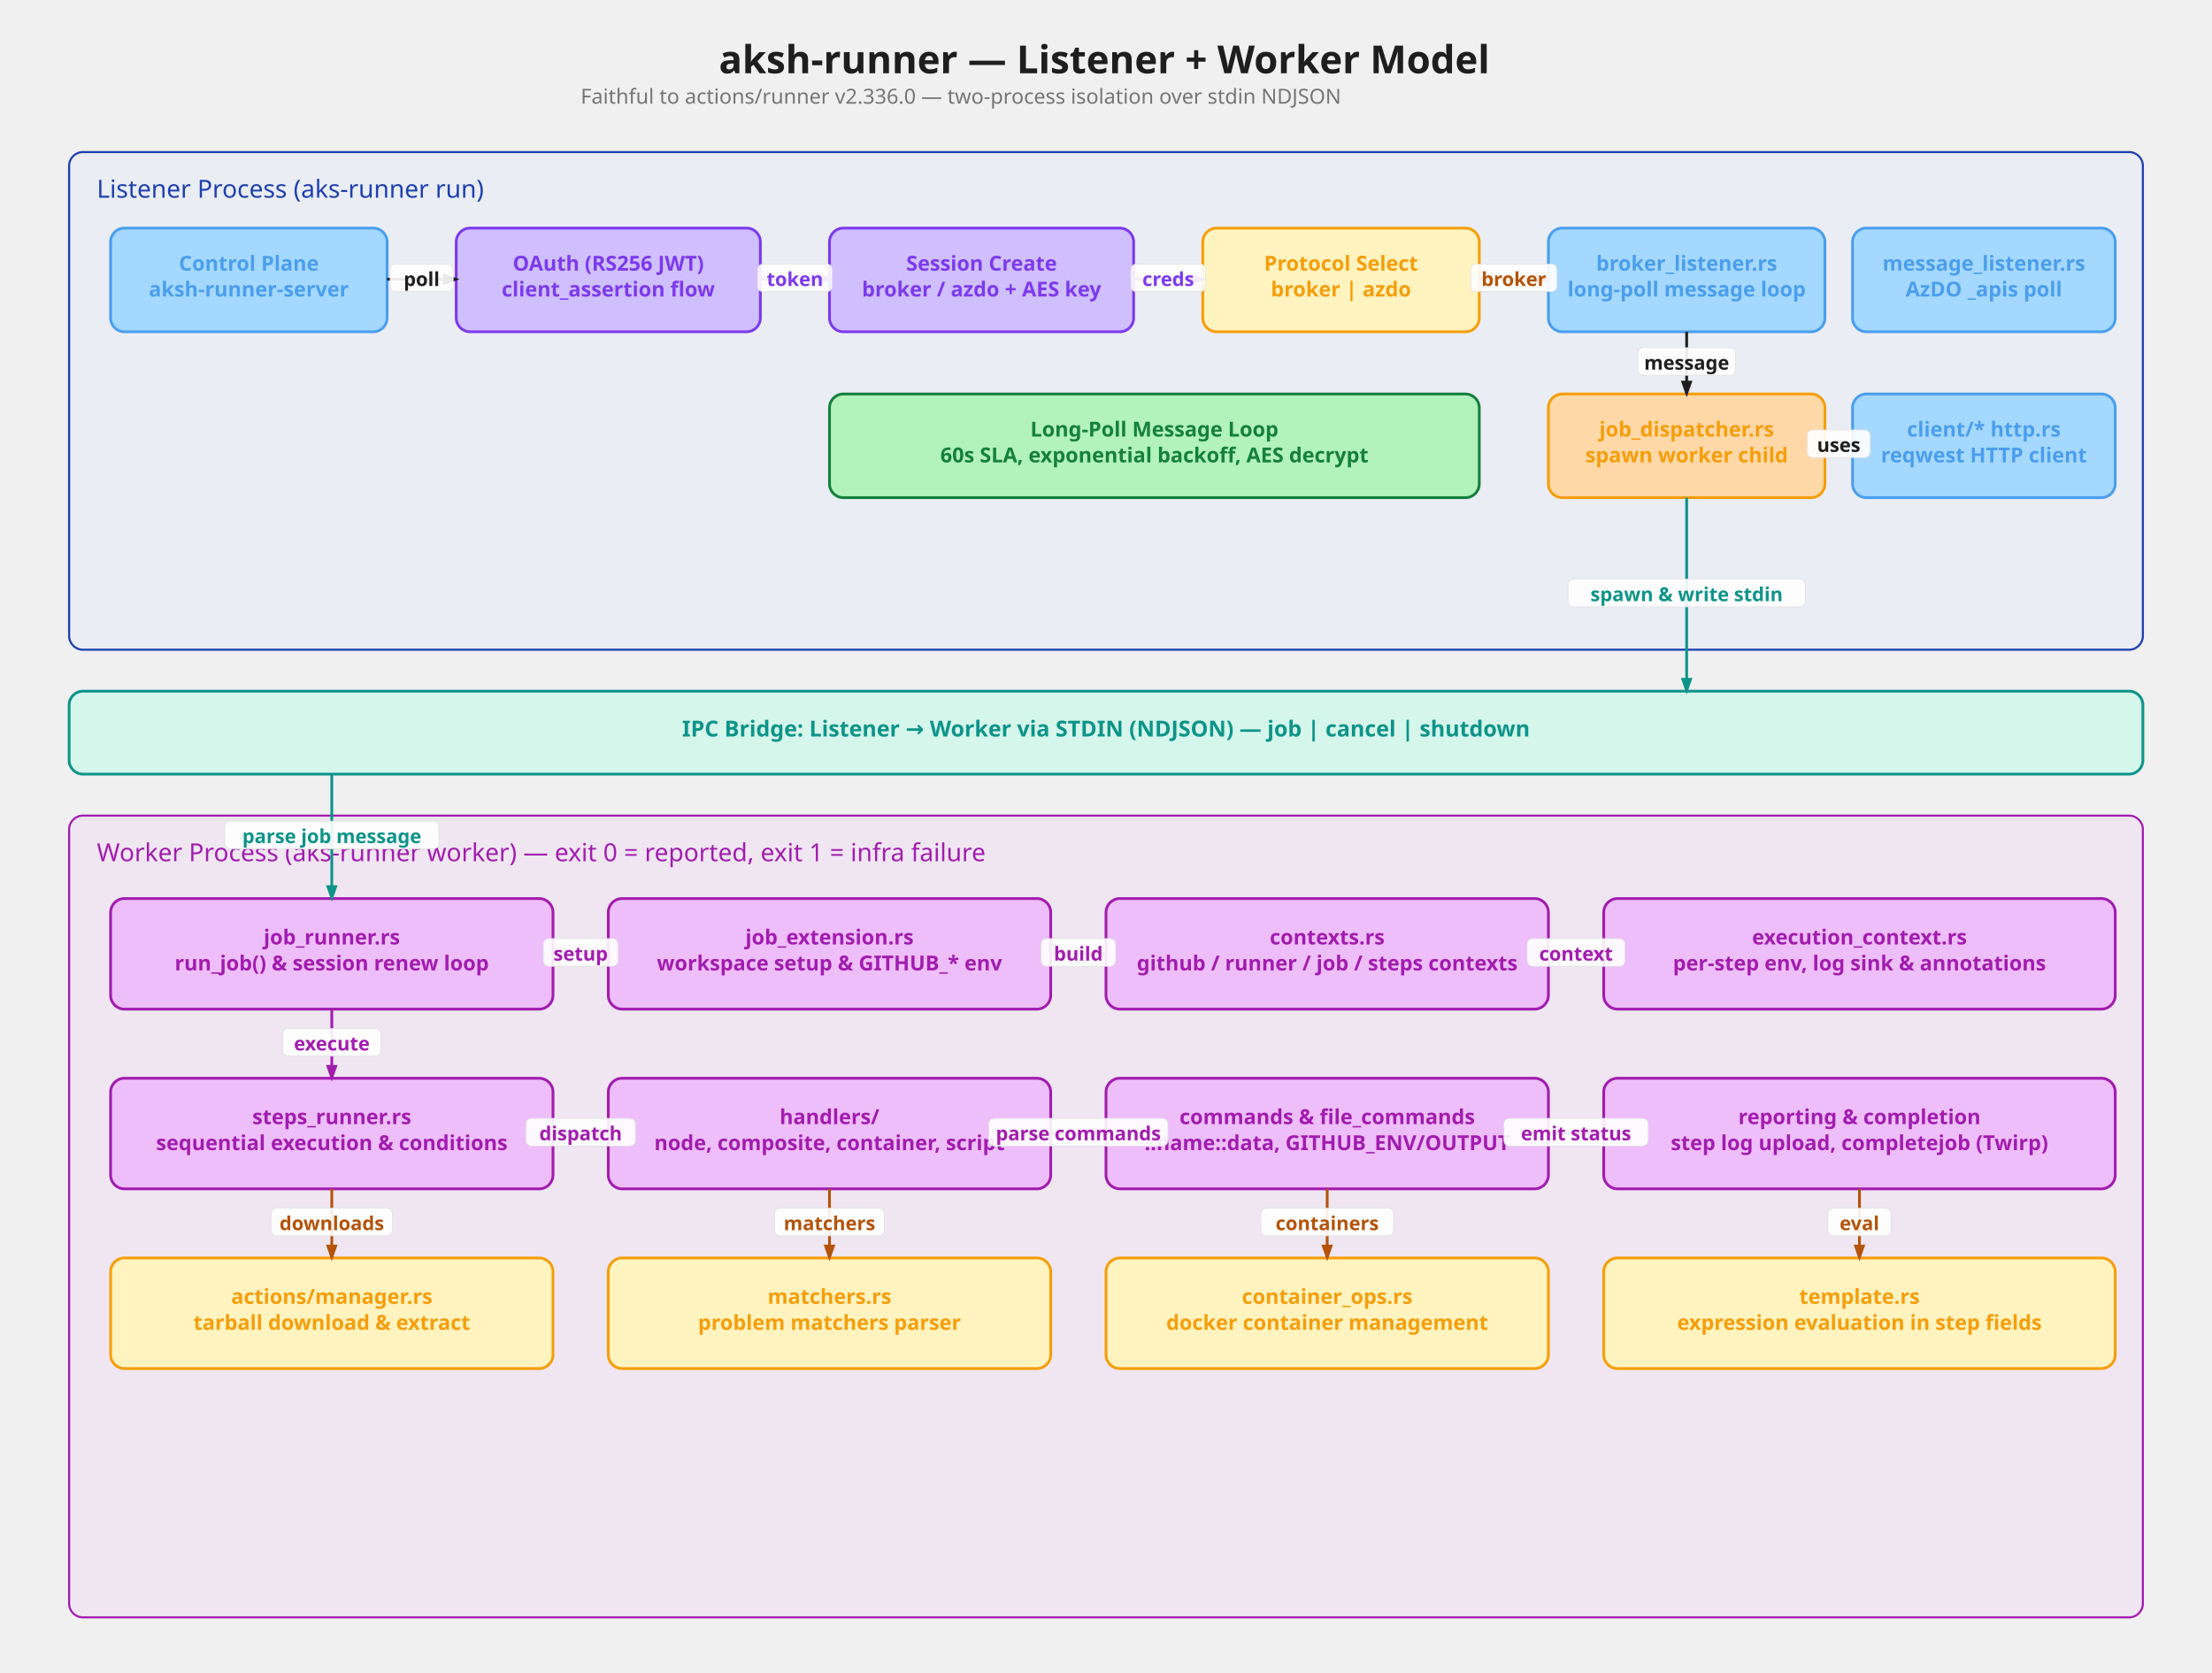
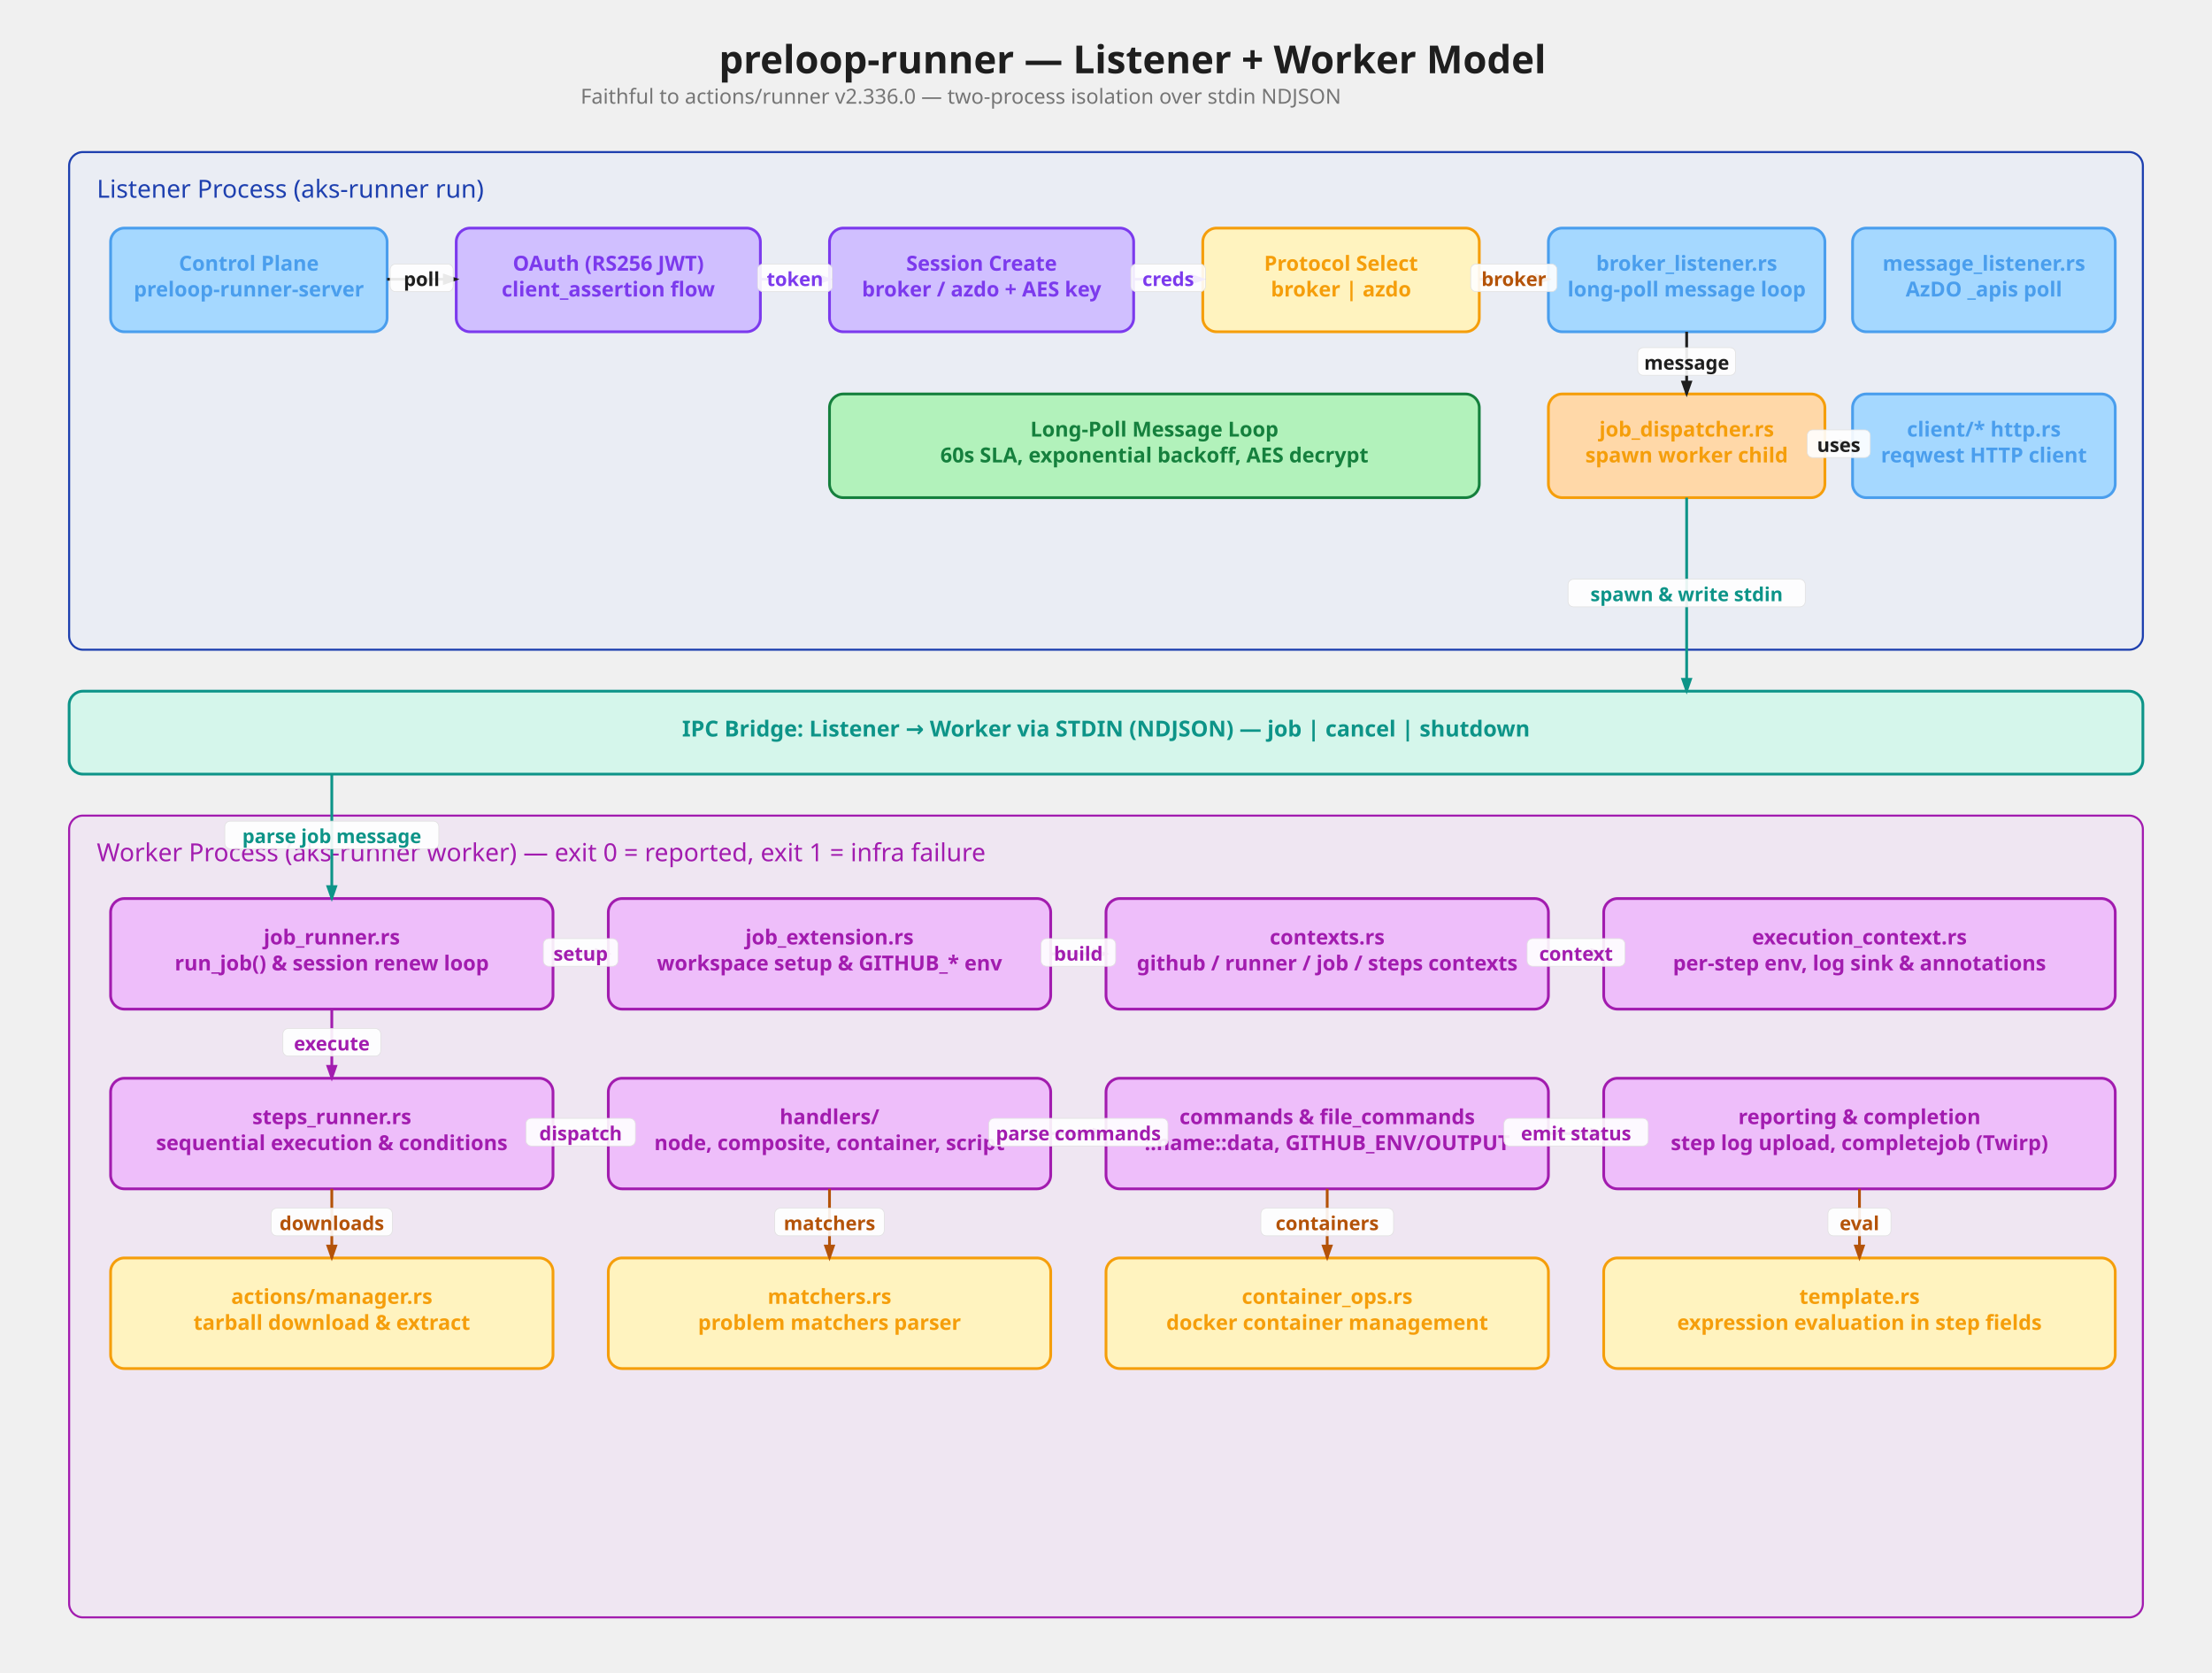
<svg xmlns="http://www.w3.org/2000/svg" viewBox="0 0 1600 1210" width="1600" height="1210" style="background:#fff">
  <defs>
    <marker id="ah-dark" viewBox="0 0 10 10" refX="8" refY="5" markerWidth="6" markerHeight="6" orient="auto-start-reverse">
      <path d="M 0 1.5 L 10 5 L 0 8.5 z" fill="#1e1e1e" />
    </marker>
    <marker id="ah-green" viewBox="0 0 10 10" refX="8" refY="5" markerWidth="6" markerHeight="6" orient="auto-start-reverse">
      <path d="M 0 1.5 L 10 5 L 0 8.5 z" fill="#15803d" />
    </marker>
    <marker id="ah-purple" viewBox="0 0 10 10" refX="8" refY="5" markerWidth="6" markerHeight="6" orient="auto-start-reverse">
      <path d="M 0 1.5 L 10 5 L 0 8.5 z" fill="#7c3aed" />
    </marker>
    <marker id="ah-amber" viewBox="0 0 10 10" refX="8" refY="5" markerWidth="6" markerHeight="6" orient="auto-start-reverse">
      <path d="M 0 1.5 L 10 5 L 0 8.5 z" fill="#f59e0b" />
    </marker>
    <marker id="ah-blue" viewBox="0 0 10 10" refX="8" refY="5" markerWidth="6" markerHeight="6" orient="auto-start-reverse">
      <path d="M 0 1.5 L 10 5 L 0 8.5 z" fill="#4a9eed" />
    </marker>
    <marker id="ah-magenta" viewBox="0 0 10 10" refX="8" refY="5" markerWidth="6" markerHeight="6" orient="auto-start-reverse">
      <path d="M 0 1.5 L 10 5 L 0 8.5 z" fill="#a21caf" />
    </marker>
    <marker id="ah-teal" viewBox="0 0 10 10" refX="8" refY="5" markerWidth="6" markerHeight="6" orient="auto-start-reverse">
      <path d="M 0 1.5 L 10 5 L 0 8.5 z" fill="#0d9488" />
    </marker>
    <marker id="ah-red" viewBox="0 0 10 10" refX="8" refY="5" markerWidth="6" markerHeight="6" orient="auto-start-reverse">
      <path d="M 0 1.5 L 10 5 L 0 8.5 z" fill="#ef4444" />
    </marker>
    <marker id="ah-orange" viewBox="0 0 10 10" refX="8" refY="5" markerWidth="6" markerHeight="6" orient="auto-start-reverse">
      <path d="M 0 1.5 L 10 5 L 0 8.5 z" fill="#b45309" />
    </marker>
    <marker id="ah-navy" viewBox="0 0 10 10" refX="8" refY="5" markerWidth="6" markerHeight="6" orient="auto-start-reverse">
      <path d="M 0 1.5 L 10 5 L 0 8.5 z" fill="#1e40af" />
    </marker>
    <marker id="ah-darkred" viewBox="0 0 10 10" refX="8" refY="5" markerWidth="6" markerHeight="6" orient="auto-start-reverse">
      <path d="M 0 1.5 L 10 5 L 0 8.5 z" fill="#7f1d1d" />
    </marker>
    <marker id="ah-deepviolet" viewBox="0 0 10 10" refX="8" refY="5" markerWidth="6" markerHeight="6" orient="auto-start-reverse">
      <path d="M 0 1.5 L 10 5 L 0 8.5 z" fill="#5b21b6" />
    </marker>
    <marker id="ah-darkteal" viewBox="0 0 10 10" refX="8" refY="5" markerWidth="6" markerHeight="6" orient="auto-start-reverse">
      <path d="M 0 1.5 L 10 5 L 0 8.5 z" fill="#0f766e" />
    </marker>
    <marker id="arrowhead" viewBox="0 0 10 10" refX="8" refY="5" markerWidth="6" markerHeight="6" orient="auto-start-reverse">
      <path d="M 0 1.5 L 10 5 L 0 8.5 z" fill="#1e1e1e" />
    </marker>
  </defs>
-   <text x="520" y="53.0" font-size="28" font-family="system-ui, sans-serif" fill="#1e1e1e" font-weight="700">aksh-runner — Listener + Worker Model</text>
+   <text x="520" y="53.0" font-size="28" font-family="system-ui, sans-serif" fill="#1e1e1e" font-weight="700">preloop-runner — Listener + Worker Model</text>
  <text x="420" y="75.0" font-size="15" font-family="system-ui, sans-serif" fill="#757575" font-weight="500">Faithful to actions/runner v2.336.0 — two-process isolation over stdin NDJSON</text>
  <rect x="50" y="110" width="1500" height="360" rx="10" fill="#dbe4ff" fill-opacity="0.25" stroke="#1e40af" stroke-width="1.5" />
  <text x="70" y="143.0" font-size="18" font-family="system-ui, sans-serif" fill="#1e40af" font-weight="500">Listener Process (aks-runner run)</text>
  <rect x="80" y="165" width="200" height="75" rx="10" fill="#a5d8ff" stroke="#4a9eed" stroke-width="2" />
  <text x="180.0" y="195.8" text-anchor="middle" font-size="15" font-family="system-ui, sans-serif" fill="#4a9eed" font-weight="600">Control Plane</text>
-   <text x="180.0" y="214.5" text-anchor="middle" font-size="15" font-family="system-ui, sans-serif" fill="#4a9eed" font-weight="600">aksh-runner-server</text>
+   <text x="180.0" y="214.5" text-anchor="middle" font-size="15" font-family="system-ui, sans-serif" fill="#4a9eed" font-weight="600">preloop-runner-server</text>
  <rect x="330" y="165" width="220" height="75" rx="10" fill="#d0bfff" stroke="#7c3aed" stroke-width="2" />
  <text x="440.0" y="195.8" text-anchor="middle" font-size="15" font-family="system-ui, sans-serif" fill="#7c3aed" font-weight="600">OAuth (RS256 JWT)</text>
  <text x="440.0" y="214.5" text-anchor="middle" font-size="15" font-family="system-ui, sans-serif" fill="#7c3aed" font-weight="600">client_assertion flow</text>
  <rect x="600" y="165" width="220" height="75" rx="10" fill="#d0bfff" stroke="#7c3aed" stroke-width="2" />
  <text x="710.0" y="195.8" text-anchor="middle" font-size="15" font-family="system-ui, sans-serif" fill="#7c3aed" font-weight="600">Session Create</text>
  <text x="710.0" y="214.5" text-anchor="middle" font-size="15" font-family="system-ui, sans-serif" fill="#7c3aed" font-weight="600">broker / azdo + AES key</text>
  <rect x="870" y="165" width="200" height="75" rx="10" fill="#fff3bf" stroke="#f59e0b" stroke-width="2" />
  <text x="970.0" y="195.8" text-anchor="middle" font-size="15" font-family="system-ui, sans-serif" fill="#f59e0b" font-weight="600">Protocol Select</text>
  <text x="970.0" y="214.5" text-anchor="middle" font-size="15" font-family="system-ui, sans-serif" fill="#f59e0b" font-weight="600">broker  |  azdo</text>
  <rect x="1120" y="165" width="200" height="75" rx="10" fill="#a5d8ff" stroke="#4a9eed" stroke-width="2" />
  <text x="1220.0" y="195.8" text-anchor="middle" font-size="15" font-family="system-ui, sans-serif" fill="#4a9eed" font-weight="600">broker_listener.rs</text>
  <text x="1220.0" y="214.5" text-anchor="middle" font-size="15" font-family="system-ui, sans-serif" fill="#4a9eed" font-weight="600">long-poll message loop</text>
  <rect x="1340" y="165" width="190" height="75" rx="10" fill="#a5d8ff" stroke="#4a9eed" stroke-width="2" />
  <text x="1435.0" y="195.8" text-anchor="middle" font-size="15" font-family="system-ui, sans-serif" fill="#4a9eed" font-weight="600">message_listener.rs</text>
  <text x="1435.0" y="214.5" text-anchor="middle" font-size="15" font-family="system-ui, sans-serif" fill="#4a9eed" font-weight="600">AzDO _apis poll</text>
  <rect x="600" y="285" width="470" height="75" rx="10" fill="#b2f2bb" stroke="#15803d" stroke-width="2" />
  <text x="835.0" y="315.8" text-anchor="middle" font-size="15" font-family="system-ui, sans-serif" fill="#15803d" font-weight="600">Long-Poll Message Loop</text>
  <text x="835.0" y="334.5" text-anchor="middle" font-size="15" font-family="system-ui, sans-serif" fill="#15803d" font-weight="600">60s SLA, exponential backoff, AES decrypt</text>
  <rect x="1120" y="285" width="200" height="75" rx="10" fill="#ffd8a8" stroke="#f59e0b" stroke-width="2" />
  <text x="1220.0" y="315.8" text-anchor="middle" font-size="15" font-family="system-ui, sans-serif" fill="#f59e0b" font-weight="600">job_dispatcher.rs</text>
  <text x="1220.0" y="334.5" text-anchor="middle" font-size="15" font-family="system-ui, sans-serif" fill="#f59e0b" font-weight="600">spawn worker child</text>
  <rect x="1340" y="285" width="190" height="75" rx="10" fill="#a5d8ff" stroke="#4a9eed" stroke-width="2" />
  <text x="1435.0" y="315.8" text-anchor="middle" font-size="15" font-family="system-ui, sans-serif" fill="#4a9eed" font-weight="600">client/* http.rs</text>
  <text x="1435.0" y="334.5" text-anchor="middle" font-size="15" font-family="system-ui, sans-serif" fill="#4a9eed" font-weight="600">reqwest HTTP client</text>
  <rect x="50" y="500" width="1500" height="60" rx="10" fill="#c3fae8" fill-opacity="0.60" stroke="#0d9488" stroke-width="2" />
  <text x="800.0" y="532.8" text-anchor="middle" font-size="16" font-family="system-ui, sans-serif" fill="#0d9488" font-weight="600">IPC Bridge: Listener → Worker via STDIN (NDJSON) — job | cancel | shutdown</text>
  <rect x="50" y="590" width="1500" height="580" rx="10" fill="#eebefa" fill-opacity="0.20" stroke="#a21caf" stroke-width="1.5" />
  <text x="70" y="623.0" font-size="18" font-family="system-ui, sans-serif" fill="#a21caf" font-weight="500">Worker Process (aks-runner worker) — exit 0 = reported, exit 1 = infra failure</text>
  <rect x="80" y="650" width="320" height="80" rx="10" fill="#eebefa" stroke="#a21caf" stroke-width="2" />
  <text x="240.0" y="683.2" text-anchor="middle" font-size="15" font-family="system-ui, sans-serif" fill="#a21caf" font-weight="600">job_runner.rs</text>
  <text x="240.0" y="702.0" text-anchor="middle" font-size="15" font-family="system-ui, sans-serif" fill="#a21caf" font-weight="600">run_job() &amp; session renew loop</text>
  <rect x="440" y="650" width="320" height="80" rx="10" fill="#eebefa" stroke="#a21caf" stroke-width="2" />
  <text x="600.0" y="683.2" text-anchor="middle" font-size="15" font-family="system-ui, sans-serif" fill="#a21caf" font-weight="600">job_extension.rs</text>
  <text x="600.0" y="702.0" text-anchor="middle" font-size="15" font-family="system-ui, sans-serif" fill="#a21caf" font-weight="600">workspace setup &amp; GITHUB_* env</text>
  <rect x="800" y="650" width="320" height="80" rx="10" fill="#eebefa" stroke="#a21caf" stroke-width="2" />
  <text x="960.0" y="683.2" text-anchor="middle" font-size="15" font-family="system-ui, sans-serif" fill="#a21caf" font-weight="600">contexts.rs</text>
  <text x="960.0" y="702.0" text-anchor="middle" font-size="15" font-family="system-ui, sans-serif" fill="#a21caf" font-weight="600">github / runner / job / steps contexts</text>
  <rect x="1160" y="650" width="370" height="80" rx="10" fill="#eebefa" stroke="#a21caf" stroke-width="2" />
  <text x="1345.0" y="683.2" text-anchor="middle" font-size="15" font-family="system-ui, sans-serif" fill="#a21caf" font-weight="600">execution_context.rs</text>
  <text x="1345.0" y="702.0" text-anchor="middle" font-size="15" font-family="system-ui, sans-serif" fill="#a21caf" font-weight="600">per-step env, log sink &amp; annotations</text>
  <rect x="80" y="780" width="320" height="80" rx="10" fill="#eebefa" stroke="#a21caf" stroke-width="2" />
  <text x="240.0" y="813.2" text-anchor="middle" font-size="15" font-family="system-ui, sans-serif" fill="#a21caf" font-weight="600">steps_runner.rs</text>
  <text x="240.0" y="832.0" text-anchor="middle" font-size="15" font-family="system-ui, sans-serif" fill="#a21caf" font-weight="600">sequential execution &amp; conditions</text>
  <rect x="440" y="780" width="320" height="80" rx="10" fill="#eebefa" stroke="#a21caf" stroke-width="2" />
  <text x="600.0" y="813.2" text-anchor="middle" font-size="15" font-family="system-ui, sans-serif" fill="#a21caf" font-weight="600">handlers/</text>
  <text x="600.0" y="832.0" text-anchor="middle" font-size="15" font-family="system-ui, sans-serif" fill="#a21caf" font-weight="600">node, composite, container, script</text>
  <rect x="800" y="780" width="320" height="80" rx="10" fill="#eebefa" stroke="#a21caf" stroke-width="2" />
  <text x="960.0" y="813.2" text-anchor="middle" font-size="15" font-family="system-ui, sans-serif" fill="#a21caf" font-weight="600">commands &amp; file_commands</text>
  <text x="960.0" y="832.0" text-anchor="middle" font-size="15" font-family="system-ui, sans-serif" fill="#a21caf" font-weight="600">::name::data, GITHUB_ENV/OUTPUT</text>
  <rect x="1160" y="780" width="370" height="80" rx="10" fill="#eebefa" stroke="#a21caf" stroke-width="2" />
  <text x="1345.0" y="813.2" text-anchor="middle" font-size="15" font-family="system-ui, sans-serif" fill="#a21caf" font-weight="600">reporting &amp; completion</text>
  <text x="1345.0" y="832.0" text-anchor="middle" font-size="15" font-family="system-ui, sans-serif" fill="#a21caf" font-weight="600">step log upload, completejob (Twirp)</text>
  <rect x="80" y="910" width="320" height="80" rx="10" fill="#fff3bf" stroke="#f59e0b" stroke-width="2" />
  <text x="240.0" y="943.2" text-anchor="middle" font-size="15" font-family="system-ui, sans-serif" fill="#f59e0b" font-weight="600">actions/manager.rs</text>
  <text x="240.0" y="962.0" text-anchor="middle" font-size="15" font-family="system-ui, sans-serif" fill="#f59e0b" font-weight="600">tarball download &amp; extract</text>
  <rect x="440" y="910" width="320" height="80" rx="10" fill="#fff3bf" stroke="#f59e0b" stroke-width="2" />
  <text x="600.0" y="943.2" text-anchor="middle" font-size="15" font-family="system-ui, sans-serif" fill="#f59e0b" font-weight="600">matchers.rs</text>
  <text x="600.0" y="962.0" text-anchor="middle" font-size="15" font-family="system-ui, sans-serif" fill="#f59e0b" font-weight="600">problem matchers parser</text>
  <rect x="800" y="910" width="320" height="80" rx="10" fill="#fff3bf" stroke="#f59e0b" stroke-width="2" />
  <text x="960.0" y="943.2" text-anchor="middle" font-size="15" font-family="system-ui, sans-serif" fill="#f59e0b" font-weight="600">container_ops.rs</text>
  <text x="960.0" y="962.0" text-anchor="middle" font-size="15" font-family="system-ui, sans-serif" fill="#f59e0b" font-weight="600">docker container management</text>
  <rect x="1160" y="910" width="370" height="80" rx="10" fill="#fff3bf" stroke="#f59e0b" stroke-width="2" />
  <text x="1345.0" y="943.2" text-anchor="middle" font-size="15" font-family="system-ui, sans-serif" fill="#f59e0b" font-weight="600">template.rs</text>
  <text x="1345.0" y="962.0" text-anchor="middle" font-size="15" font-family="system-ui, sans-serif" fill="#f59e0b" font-weight="600">expression evaluation in step fields</text>
  <path d="M 280.0,202.0 L 330.0,202.0" stroke="#1e1e1e" stroke-width="2" marker-end="url(#ah-dark)" fill="none" />
  <rect x="282.2" y="191.0" width="45.6" height="20.0" rx="4" fill="#ffffff" fill-opacity="0.9" stroke="#e0e0e0" stroke-width="0.5" />
  <text x="305.0" y="206.9" text-anchor="middle" font-size="14" font-family="system-ui, sans-serif" fill="#1e1e1e" font-weight="600">poll</text>
  <path d="M 550.0,202.0 L 600.0,202.0" stroke="#7c3aed" stroke-width="2" marker-end="url(#ah-purple)" fill="none" />
  <rect x="548.0" y="191.0" width="54.0" height="20.0" rx="4" fill="#ffffff" fill-opacity="0.9" stroke="#e0e0e0" stroke-width="0.5" />
  <text x="575.0" y="206.9" text-anchor="middle" font-size="14" font-family="system-ui, sans-serif" fill="#7c3aed" font-weight="600">token</text>
  <path d="M 820.0,202.0 L 870.0,202.0" stroke="#7c3aed" stroke-width="2" marker-end="url(#ah-purple)" fill="none" />
  <rect x="818.0" y="191.0" width="54.0" height="20.0" rx="4" fill="#ffffff" fill-opacity="0.9" stroke="#e0e0e0" stroke-width="0.5" />
  <text x="845.0" y="206.9" text-anchor="middle" font-size="14" font-family="system-ui, sans-serif" fill="#7c3aed" font-weight="600">creds</text>
  <path d="M 1070.0,202.0 L 1120.0,202.0" stroke="#b45309" stroke-width="2" marker-end="url(#ah-orange)" fill="none" />
  <rect x="1063.8" y="191.0" width="62.4" height="20.0" rx="4" fill="#ffffff" fill-opacity="0.9" stroke="#e0e0e0" stroke-width="0.5" />
  <text x="1095.0" y="206.9" text-anchor="middle" font-size="14" font-family="system-ui, sans-serif" fill="#b45309" font-weight="600">broker</text>
  <path d="M 1220.0,240.0 L 1220.0,285.0" stroke="#1e1e1e" stroke-width="2" marker-end="url(#ah-dark)" fill="none" />
  <rect x="1184.6" y="251.5" width="70.8" height="20.0" rx="4" fill="#ffffff" fill-opacity="0.9" stroke="#e0e0e0" stroke-width="0.5" />
  <text x="1220.0" y="267.4" text-anchor="middle" font-size="14" font-family="system-ui, sans-serif" fill="#1e1e1e" font-weight="600">message</text>
  <path d="M 1320.0,322.0 L 1340.0,322.0" stroke="#1e1e1e" stroke-width="2" marker-end="url(#ah-dark)" fill="none" />
  <rect x="1307.2" y="311.0" width="45.6" height="20.0" rx="4" fill="#ffffff" fill-opacity="0.9" stroke="#e0e0e0" stroke-width="0.5" />
  <text x="1330.0" y="326.9" text-anchor="middle" font-size="14" font-family="system-ui, sans-serif" fill="#1e1e1e" font-weight="600">uses</text>
  <path d="M 1220.0,360.0 L 1220.0,500.0" stroke="#0d9488" stroke-width="2" marker-end="url(#ah-teal)" fill="none" />
  <rect x="1134.2" y="419.0" width="171.6" height="20.0" rx="4" fill="#ffffff" fill-opacity="0.9" stroke="#e0e0e0" stroke-width="0.5" />
  <text x="1220.0" y="434.9" text-anchor="middle" font-size="14" font-family="system-ui, sans-serif" fill="#0d9488" font-weight="600">spawn &amp; write stdin</text>
  <path d="M 240.0,560.0 L 240.0,650.0" stroke="#0d9488" stroke-width="2" marker-end="url(#ah-teal)" fill="none" />
  <rect x="162.6" y="594.0" width="154.8" height="20.0" rx="4" fill="#ffffff" fill-opacity="0.9" stroke="#e0e0e0" stroke-width="0.5" />
  <text x="240.0" y="609.9" text-anchor="middle" font-size="14" font-family="system-ui, sans-serif" fill="#0d9488" font-weight="600">parse job message</text>
  <path d="M 400.0,690.0 L 440.0,690.0" stroke="#a21caf" stroke-width="2" marker-end="url(#ah-magenta)" fill="none" />
  <rect x="393.0" y="679.0" width="54.0" height="20.0" rx="4" fill="#ffffff" fill-opacity="0.9" stroke="#e0e0e0" stroke-width="0.5" />
  <text x="420.0" y="694.9" text-anchor="middle" font-size="14" font-family="system-ui, sans-serif" fill="#a21caf" font-weight="600">setup</text>
  <path d="M 760.0,690.0 L 800.0,690.0" stroke="#a21caf" stroke-width="2" marker-end="url(#ah-magenta)" fill="none" />
  <rect x="753.0" y="679.0" width="54.0" height="20.0" rx="4" fill="#ffffff" fill-opacity="0.9" stroke="#e0e0e0" stroke-width="0.5" />
  <text x="780.0" y="694.9" text-anchor="middle" font-size="14" font-family="system-ui, sans-serif" fill="#a21caf" font-weight="600">build</text>
  <path d="M 1120.0,690.0 L 1160.0,690.0" stroke="#a21caf" stroke-width="2" marker-end="url(#ah-magenta)" fill="none" />
  <rect x="1104.6" y="679.0" width="70.8" height="20.0" rx="4" fill="#ffffff" fill-opacity="0.9" stroke="#e0e0e0" stroke-width="0.5" />
  <text x="1140.0" y="694.9" text-anchor="middle" font-size="14" font-family="system-ui, sans-serif" fill="#a21caf" font-weight="600">context</text>
  <path d="M 240.0,730.0 L 240.0,780.0" stroke="#a21caf" stroke-width="2" marker-end="url(#ah-magenta)" fill="none" />
  <rect x="204.6" y="744.0" width="70.8" height="20.0" rx="4" fill="#ffffff" fill-opacity="0.9" stroke="#e0e0e0" stroke-width="0.5" />
  <text x="240.0" y="759.9" text-anchor="middle" font-size="14" font-family="system-ui, sans-serif" fill="#a21caf" font-weight="600">execute</text>
  <path d="M 400.0,820.0 L 440.0,820.0" stroke="#a21caf" stroke-width="2" marker-end="url(#ah-magenta)" fill="none" />
  <rect x="380.4" y="809.0" width="79.2" height="20.0" rx="4" fill="#ffffff" fill-opacity="0.9" stroke="#e0e0e0" stroke-width="0.5" />
  <text x="420.0" y="824.9" text-anchor="middle" font-size="14" font-family="system-ui, sans-serif" fill="#a21caf" font-weight="600">dispatch</text>
  <path d="M 760.0,820.0 L 800.0,820.0" stroke="#a21caf" stroke-width="2" marker-end="url(#ah-magenta)" fill="none" />
  <rect x="715.2" y="809.0" width="129.6" height="20.0" rx="4" fill="#ffffff" fill-opacity="0.9" stroke="#e0e0e0" stroke-width="0.5" />
  <text x="780.0" y="824.9" text-anchor="middle" font-size="14" font-family="system-ui, sans-serif" fill="#a21caf" font-weight="600">parse commands</text>
  <path d="M 1120.0,820.0 L 1160.0,820.0" stroke="#a21caf" stroke-width="2" marker-end="url(#ah-magenta)" fill="none" />
  <rect x="1087.8" y="809.0" width="104.4" height="20.0" rx="4" fill="#ffffff" fill-opacity="0.9" stroke="#e0e0e0" stroke-width="0.5" />
  <text x="1140.0" y="824.9" text-anchor="middle" font-size="14" font-family="system-ui, sans-serif" fill="#a21caf" font-weight="600">emit status</text>
  <path d="M 240.0,860.0 L 240.0,910.0" stroke="#b45309" stroke-width="2" marker-end="url(#ah-orange)" fill="none" />
  <rect x="196.2" y="874.0" width="87.6" height="20.0" rx="4" fill="#ffffff" fill-opacity="0.9" stroke="#e0e0e0" stroke-width="0.5" />
  <text x="240.0" y="889.9" text-anchor="middle" font-size="14" font-family="system-ui, sans-serif" fill="#b45309" font-weight="600">downloads</text>
  <path d="M 600.0,860.0 L 600.0,910.0" stroke="#b45309" stroke-width="2" marker-end="url(#ah-orange)" fill="none" />
  <rect x="560.4" y="874.0" width="79.2" height="20.0" rx="4" fill="#ffffff" fill-opacity="0.9" stroke="#e0e0e0" stroke-width="0.5" />
  <text x="600.0" y="889.9" text-anchor="middle" font-size="14" font-family="system-ui, sans-serif" fill="#b45309" font-weight="600">matchers</text>
  <path d="M 960.0,860.0 L 960.0,910.0" stroke="#b45309" stroke-width="2" marker-end="url(#ah-orange)" fill="none" />
  <rect x="912.0" y="874.0" width="96.0" height="20.0" rx="4" fill="#ffffff" fill-opacity="0.9" stroke="#e0e0e0" stroke-width="0.5" />
  <text x="960.0" y="889.9" text-anchor="middle" font-size="14" font-family="system-ui, sans-serif" fill="#b45309" font-weight="600">containers</text>
  <path d="M 1345.0,860.0 L 1345.0,910.0" stroke="#b45309" stroke-width="2" marker-end="url(#ah-orange)" fill="none" />
  <rect x="1322.2" y="874.0" width="45.6" height="20.0" rx="4" fill="#ffffff" fill-opacity="0.9" stroke="#e0e0e0" stroke-width="0.5" />
  <text x="1345.0" y="889.9" text-anchor="middle" font-size="14" font-family="system-ui, sans-serif" fill="#b45309" font-weight="600">eval</text>
</svg>
